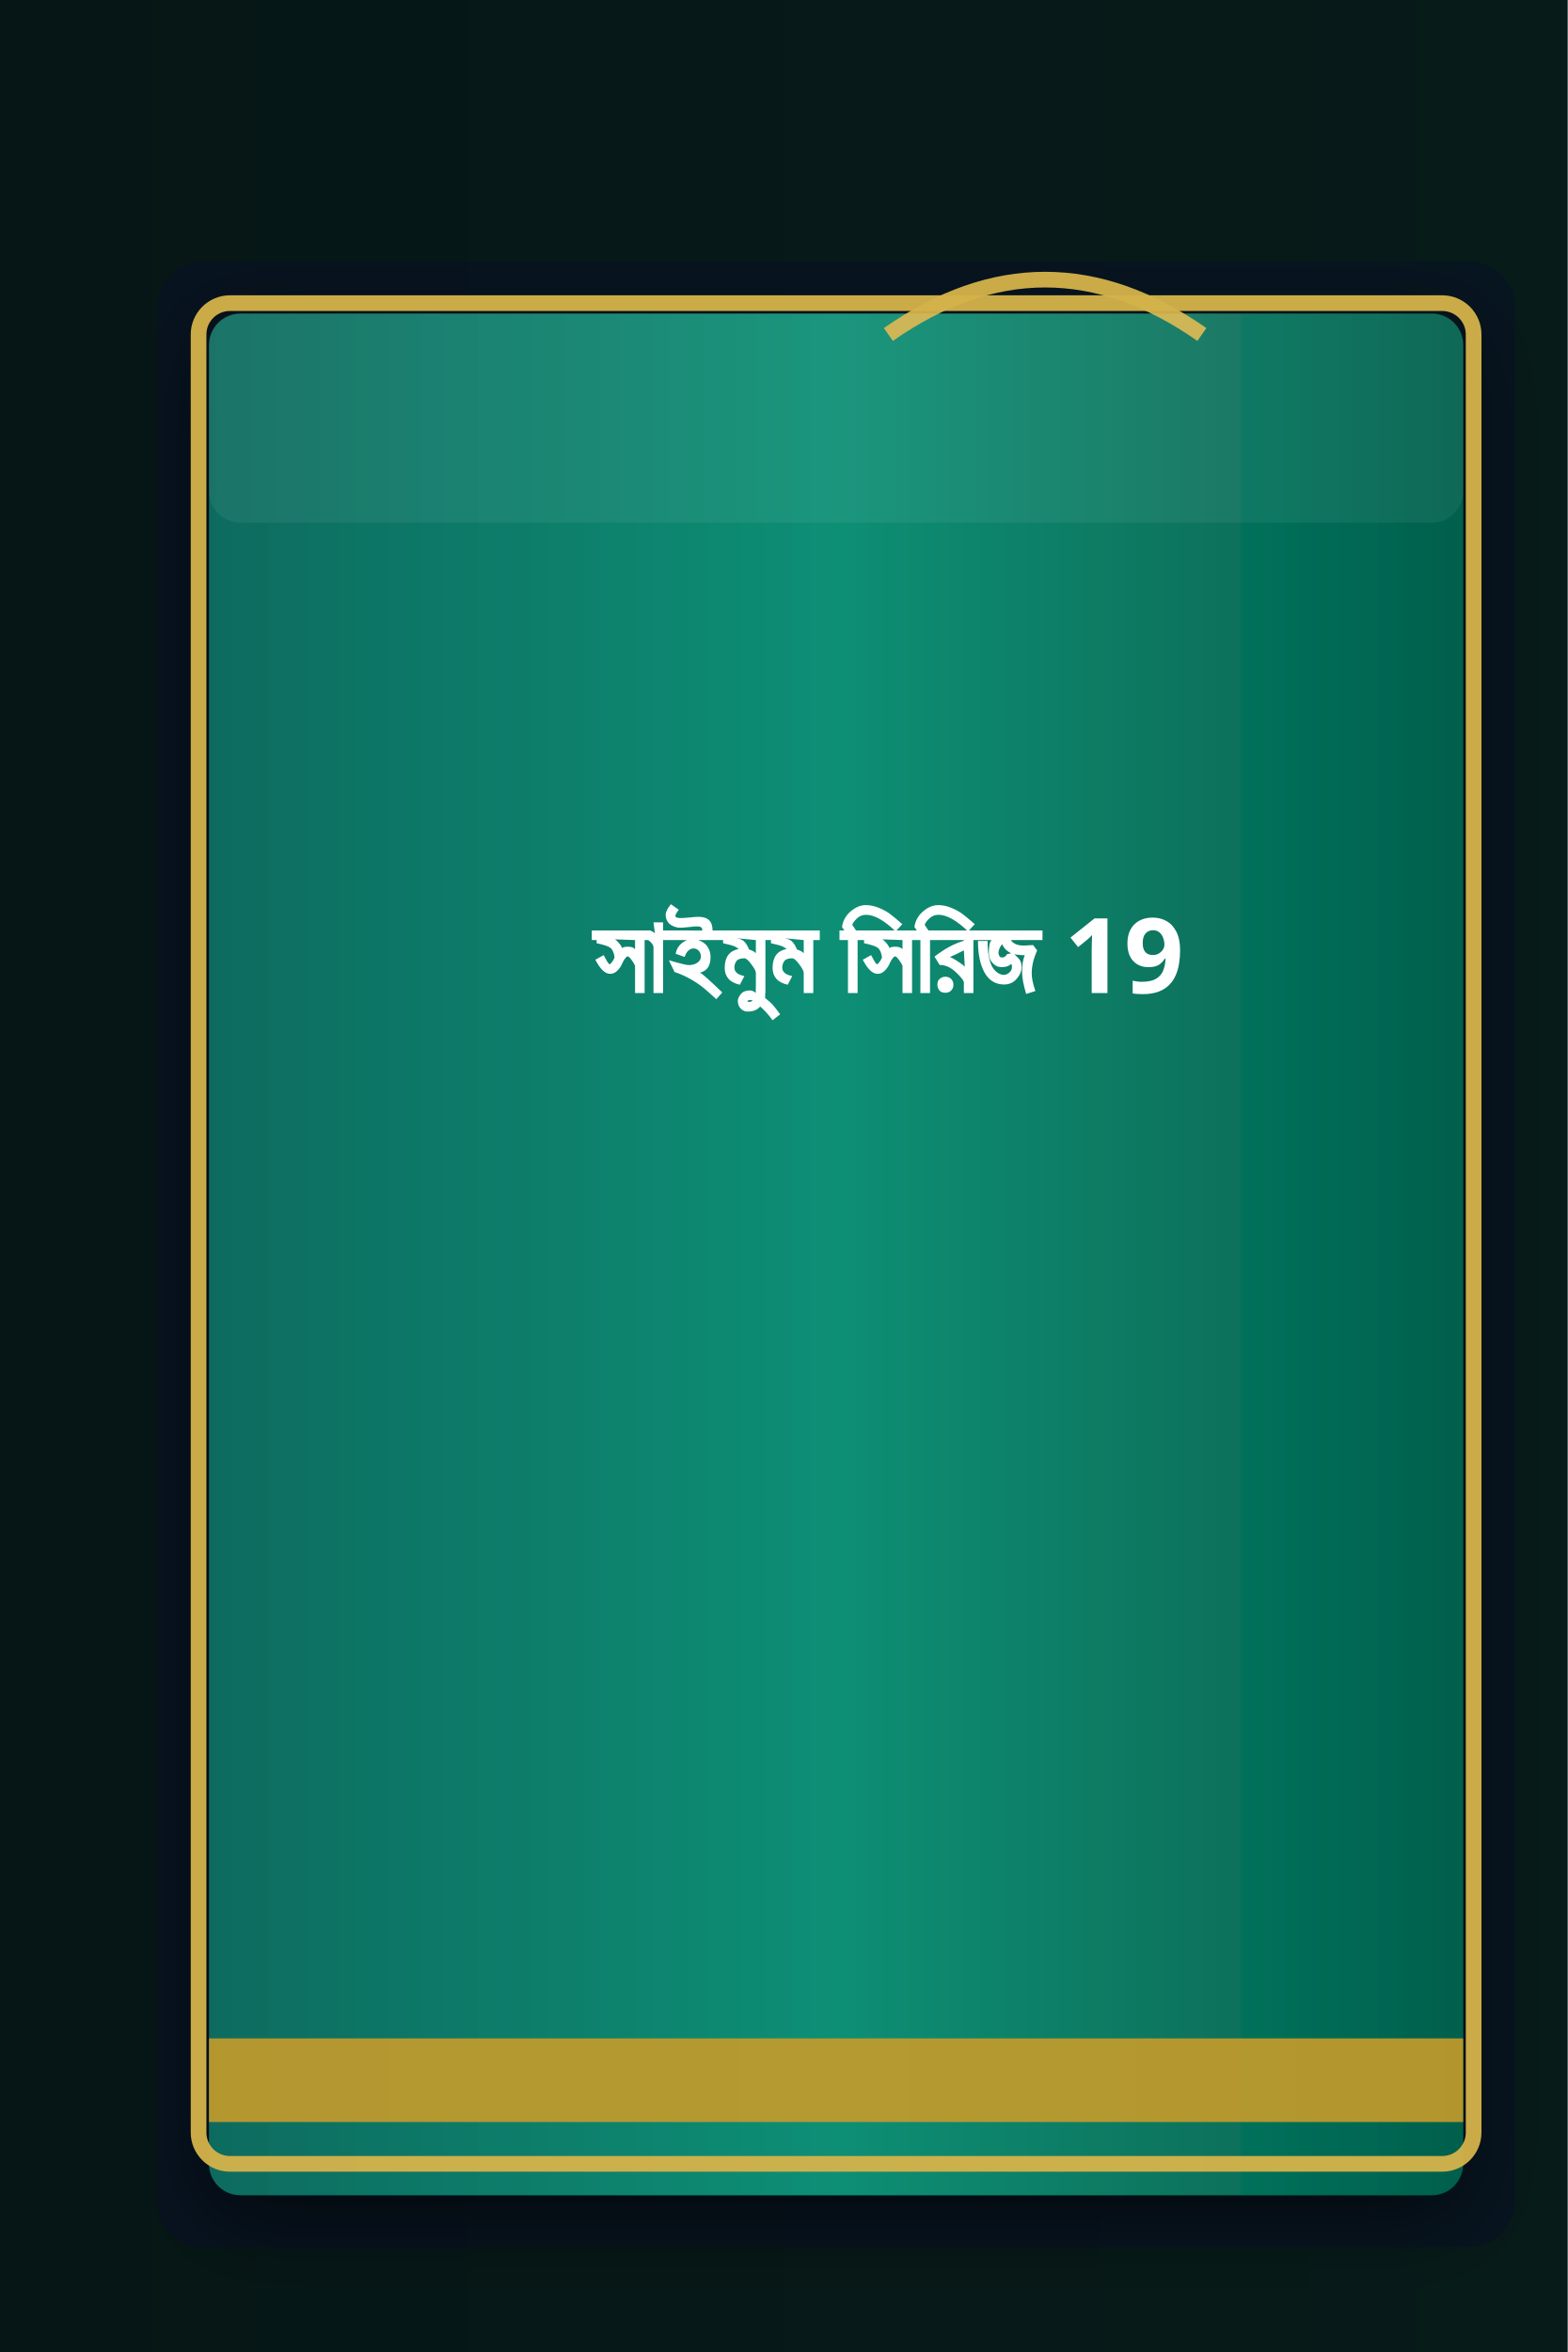
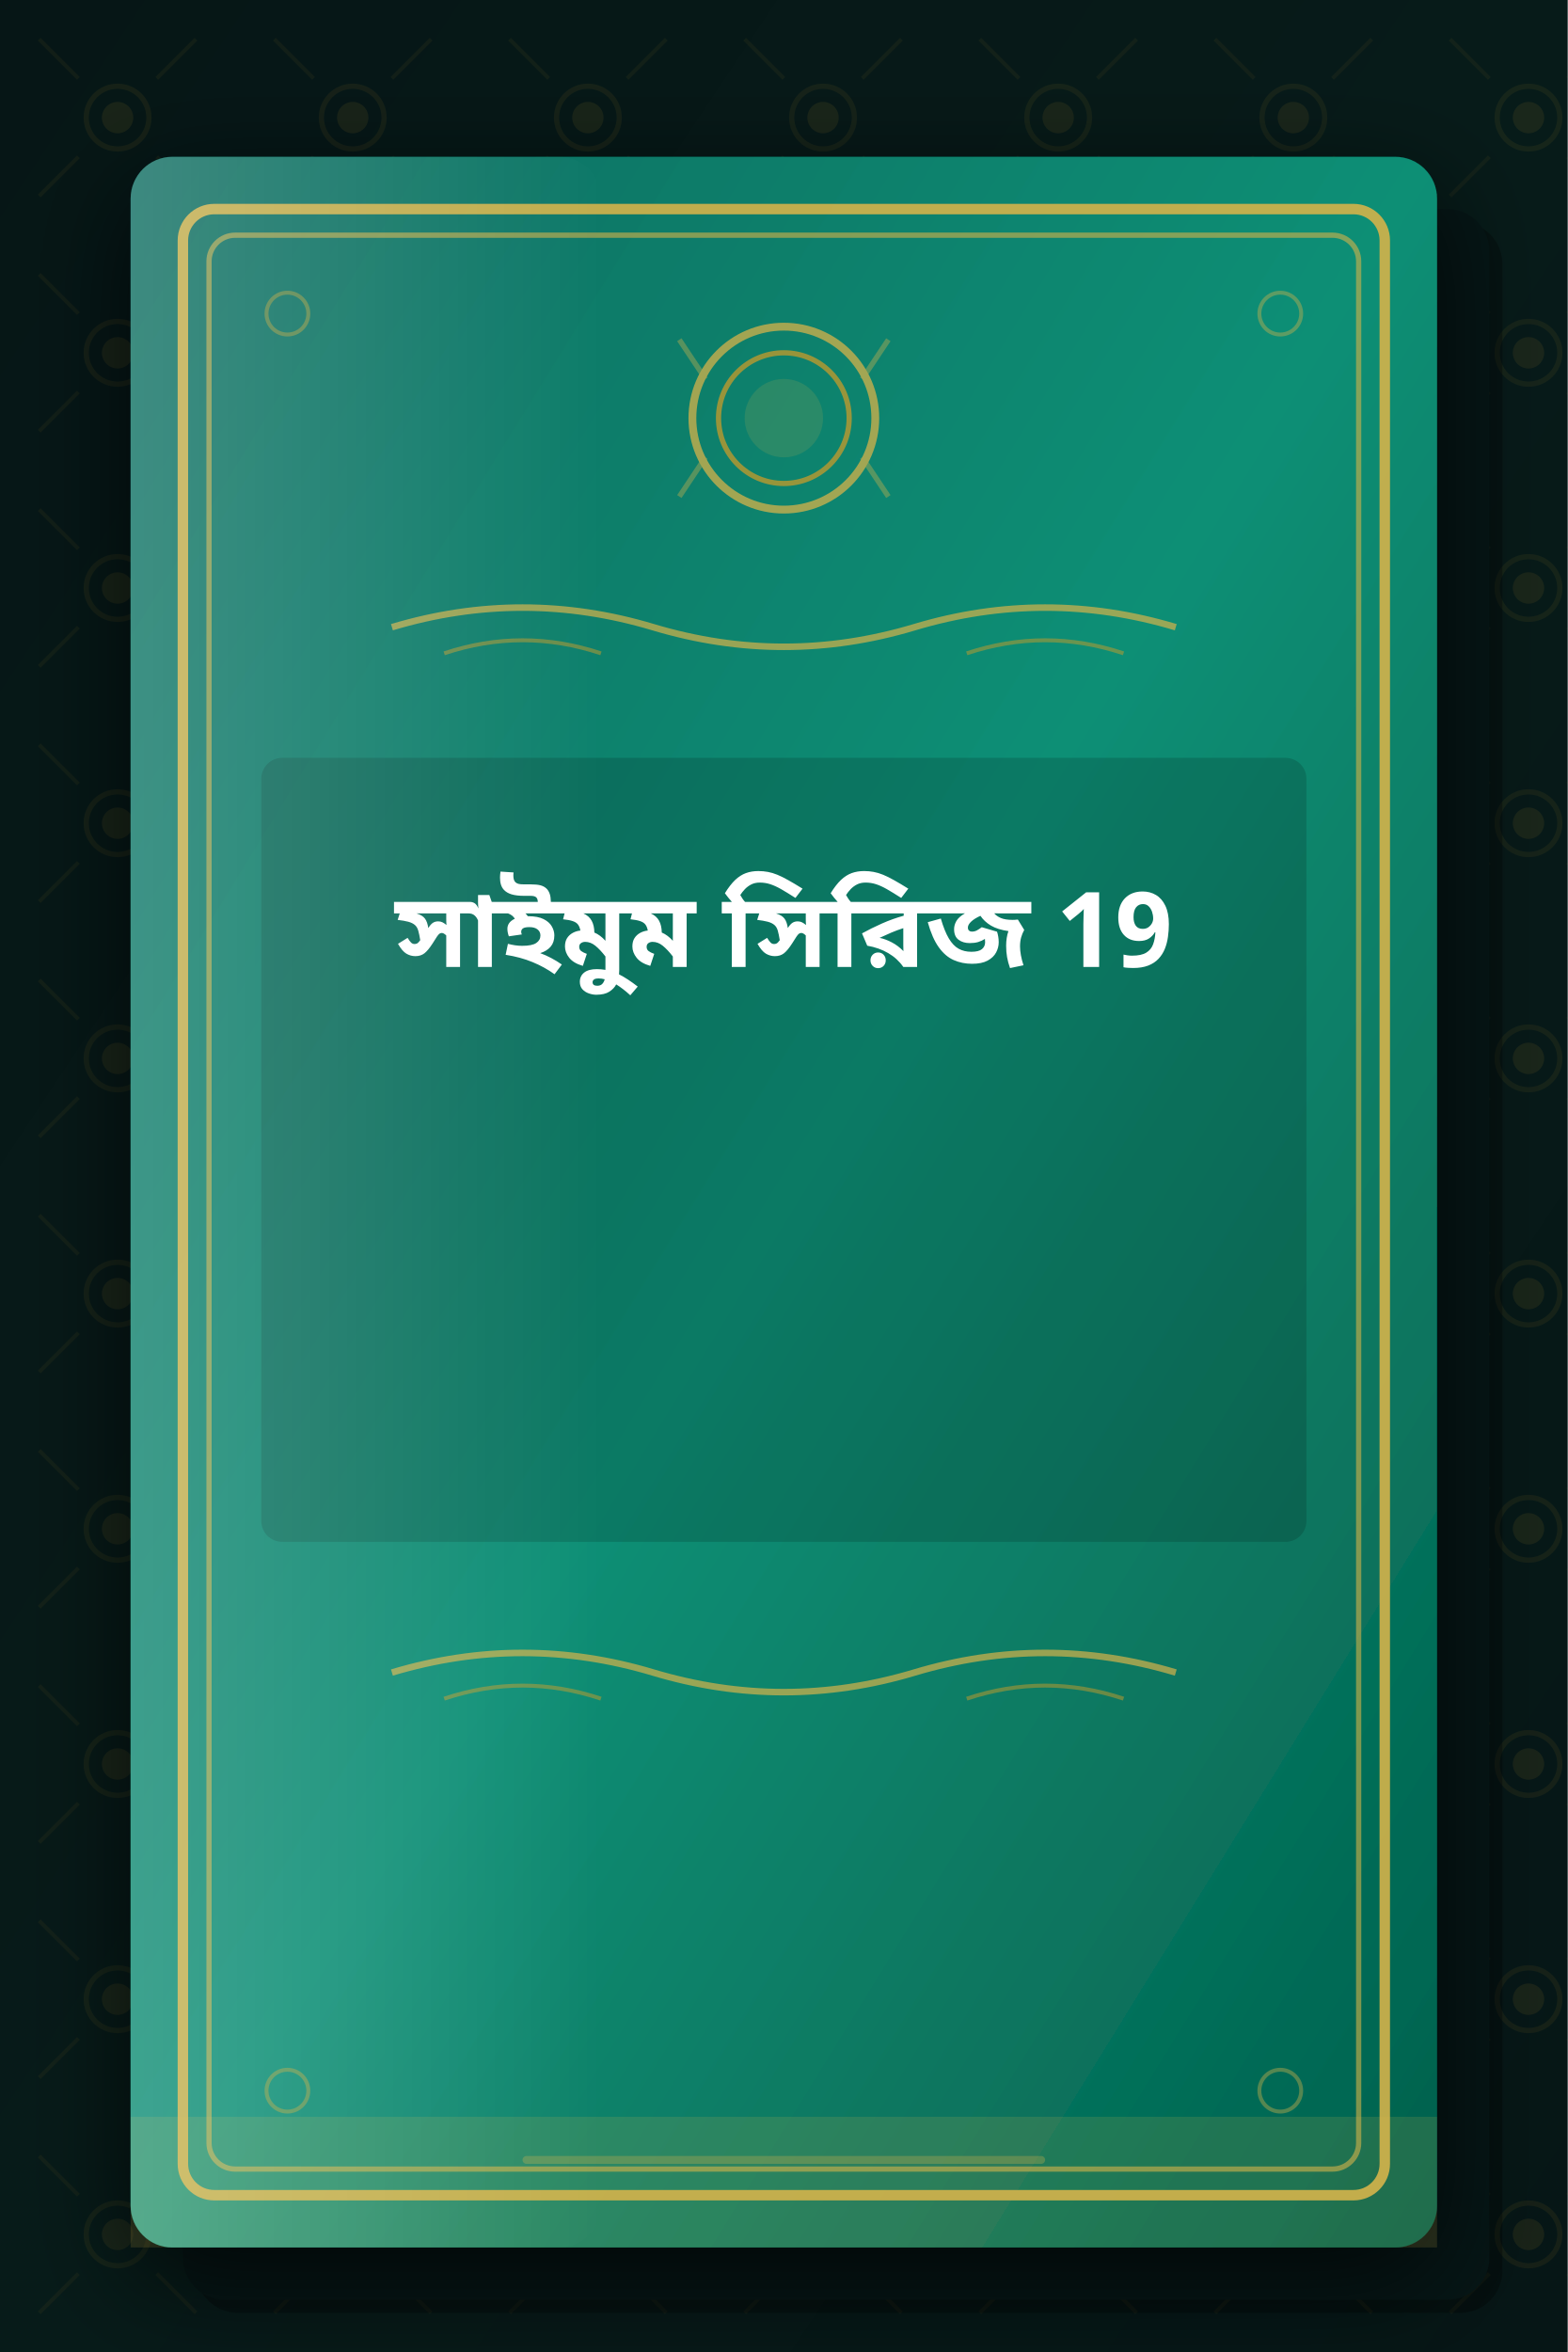
<svg xmlns="http://www.w3.org/2000/svg" width="600" height="900" viewBox="0 0 600 900">
  <defs>
-     <linearGradient id="g" x1="0" x2="1">
+     <linearGradient id="bggplt9" x1="0" x2="1" y1="0" y2="1">
      <stop offset="0%" stop-color="#061616" />
-       <stop offset="100%" stop-color="#071b19" />
+       <stop offset="50%" stop-color="#071b19" />
+       <stop offset="100%" stop-color="#061616" />
    </linearGradient>
-     <linearGradient id="coverGrad" x1="0" x2="1">
+     <linearGradient id="covergplt9" x1="0" x2="1" y1="0" y2="1">
      <stop offset="0%" stop-color="#0f6b5f" />
      <stop offset="50%" stop-color="#0b8f75" />
      <stop offset="100%" stop-color="#04604c" />
    </linearGradient>
-     <filter id="ds" x="-20%" y="-20%" width="140%" height="140%">
-       <feDropShadow dx="0" dy="8" stdDeviation="16" flood-color="#000" flood-opacity="0.6" />
+     <filter id="shadowgplt9" x="-20%" y="-20%" width="140%" height="140%">
+       <feDropShadow dx="0" dy="12" stdDeviation="20" flood-color="#000" flood-opacity="0.7" />
    </filter>
+     <pattern id="patterngplt9" x="0" y="0" width="90" height="90" patternUnits="userSpaceOnUse">
+       <circle cx="45" cy="45" r="12" fill="none" stroke="#c79b2a" stroke-width="2" opacity="0.08" />
+       <circle cx="45" cy="45" r="6" fill="#c79b2a" opacity="0.1" />
+       <line x1="15" y1="15" x2="30" y2="30" stroke="#c79b2a" stroke-width="1.5" opacity="0.06" />
+       <line x1="75" y1="15" x2="60" y2="30" stroke="#c79b2a" stroke-width="1.5" opacity="0.06" />
+       <line x1="15" y1="75" x2="30" y2="60" stroke="#c79b2a" stroke-width="1.5" opacity="0.06" />
+       <line x1="75" y1="75" x2="60" y2="60" stroke="#c79b2a" stroke-width="1.5" opacity="0.06" />
+     </pattern>
+     <linearGradient id="shinegplt9" x1="0" x2="1" y1="0" y2="0">
+       <stop offset="0%" stop-color="#fff" stop-opacity="0.2" />
+       <stop offset="100%" stop-color="#fff" stop-opacity="0" />
+     </linearGradient>
  </defs>
-   <rect width="100%" height="100%" fill="url(#g)" />
-   <g transform="translate(40,80)">
-     <rect x="20" y="20" width="520" height="760" rx="18" fill="#071026" opacity="0.55" />
-     <rect x="40" y="40" width="480" height="720" rx="12" fill="url(#coverGrad)" filter="url(#ds)" />
-     <rect x="36" y="36" width="488" height="712" rx="12" fill="none" stroke="#d4b24a" stroke-width="6" opacity="0.95" />
-     <path d="M300 48 C340 20 380 20 420 48" fill="none" stroke="#d4b24a" stroke-width="6" opacity="0.95" />
-     <rect x="40" y="700" width="480" height="32" fill="#c79b2a" opacity="0.9" />
-     <rect x="40" y="40" width="480" height="80" rx="12" fill="rgba(255,255,255,0.06)" />
-     <text x="300" y="300" text-anchor="middle" fill="#ffffff" font-family="Noto Sans, Arial, sans-serif" style="font-weight:700;">
-       <tspan x="300" dy="0" font-size="40" font-weight="700">সাইমুম সিরিজ 19</tspan>
+   <rect width="100%" height="100%" fill="url(#bggplt9)" />
+   <rect width="100%" height="100%" fill="url(#patterngplt9)" />
+   <g transform="translate(50,60)">
+     <rect x="25" y="25" width="500" height="800" rx="16" fill="#000" opacity="0.3" />
+     <rect x="20" y="20" width="500" height="800" rx="16" fill="#061616" />
+     <rect x="0" y="0" width="500" height="800" rx="16" fill="url(#covergplt9)" filter="url(#shadowgplt9)" />
+     <rect x="20" y="20" width="460" height="760" rx="12" fill="none" stroke="#d4b24a" stroke-width="4" opacity="0.9" />
+     <rect x="30" y="30" width="440" height="740" rx="10" fill="none" stroke="#d4b24a" stroke-width="2" opacity="0.6" />
+     <g opacity="0.75">
+       <circle cx="250" cy="100" r="35" fill="none" stroke="#d4b24a" stroke-width="3" />
+       <circle cx="250" cy="100" r="25" fill="none" stroke="#c79b2a" stroke-width="2" />
+       <circle cx="250" cy="100" r="15" fill="#d4b24a" opacity="0.2" />
+       <path d="M210 70 L220 85" stroke="#d4b24a" stroke-width="2" opacity="0.5" />
+       <path d="M290 70 L280 85" stroke="#d4b24a" stroke-width="2" opacity="0.5" />
+       <path d="M210 130 L220 115" stroke="#d4b24a" stroke-width="2" opacity="0.5" />
+       <path d="M290 130 L280 115" stroke="#d4b24a" stroke-width="2" opacity="0.5" />
+     </g>
+     <path d="M100 180 Q150 165 200 180 T300 180 T400 180" fill="none" stroke="#d4b24a" stroke-width="2.5" opacity="0.7" />
+     <path d="M120 190 Q150 180 180 190" fill="none" stroke="#c79b2a" stroke-width="1.5" opacity="0.5" />
+     <path d="M320 190 Q350 180 380 190" fill="none" stroke="#c79b2a" stroke-width="1.5" opacity="0.5" />
+     <rect x="50" y="230" width="400" height="300" rx="8" fill="#000" opacity="0.15" />
+     <text x="250" y="310" text-anchor="middle" fill="#ffffff" font-family="'Noto Sans Bengali', 'Noto Sans', Arial, sans-serif" font-weight="700">
+       <tspan x="250" dy="0" font-size="40">সাইমুম সিরিজ 19</tspan>
    </text>
+     <path d="M100 580 Q150 565 200 580 T300 580 T400 580" fill="none" stroke="#d4b24a" stroke-width="2.5" opacity="0.7" />
+     <path d="M120 590 Q150 580 180 590" fill="none" stroke="#c79b2a" stroke-width="1.5" opacity="0.5" />
+     <path d="M320 590 Q350 580 380 590" fill="none" stroke="#c79b2a" stroke-width="1.5" opacity="0.5" />
+     <rect x="0" y="750" width="500" height="50" fill="#d4b24a" opacity="0.15" rx="0 0 16 16" />
+     <rect x="150" y="765" width="200" height="3" fill="#d4b24a" opacity="0.3" rx="1.5" />
+     <rect x="0" y="0" width="180" height="800" rx="16" fill="url(#shinegplt9)" />
+     <circle cx="60" cy="60" r="8" fill="none" stroke="#d4b24a" stroke-width="1.5" opacity="0.4" />
+     <circle cx="440" cy="60" r="8" fill="none" stroke="#d4b24a" stroke-width="1.5" opacity="0.4" />
+     <circle cx="60" cy="740" r="8" fill="none" stroke="#d4b24a" stroke-width="1.5" opacity="0.4" />
+     <circle cx="440" cy="740" r="8" fill="none" stroke="#d4b24a" stroke-width="1.5" opacity="0.4" />
  </g>
</svg>
